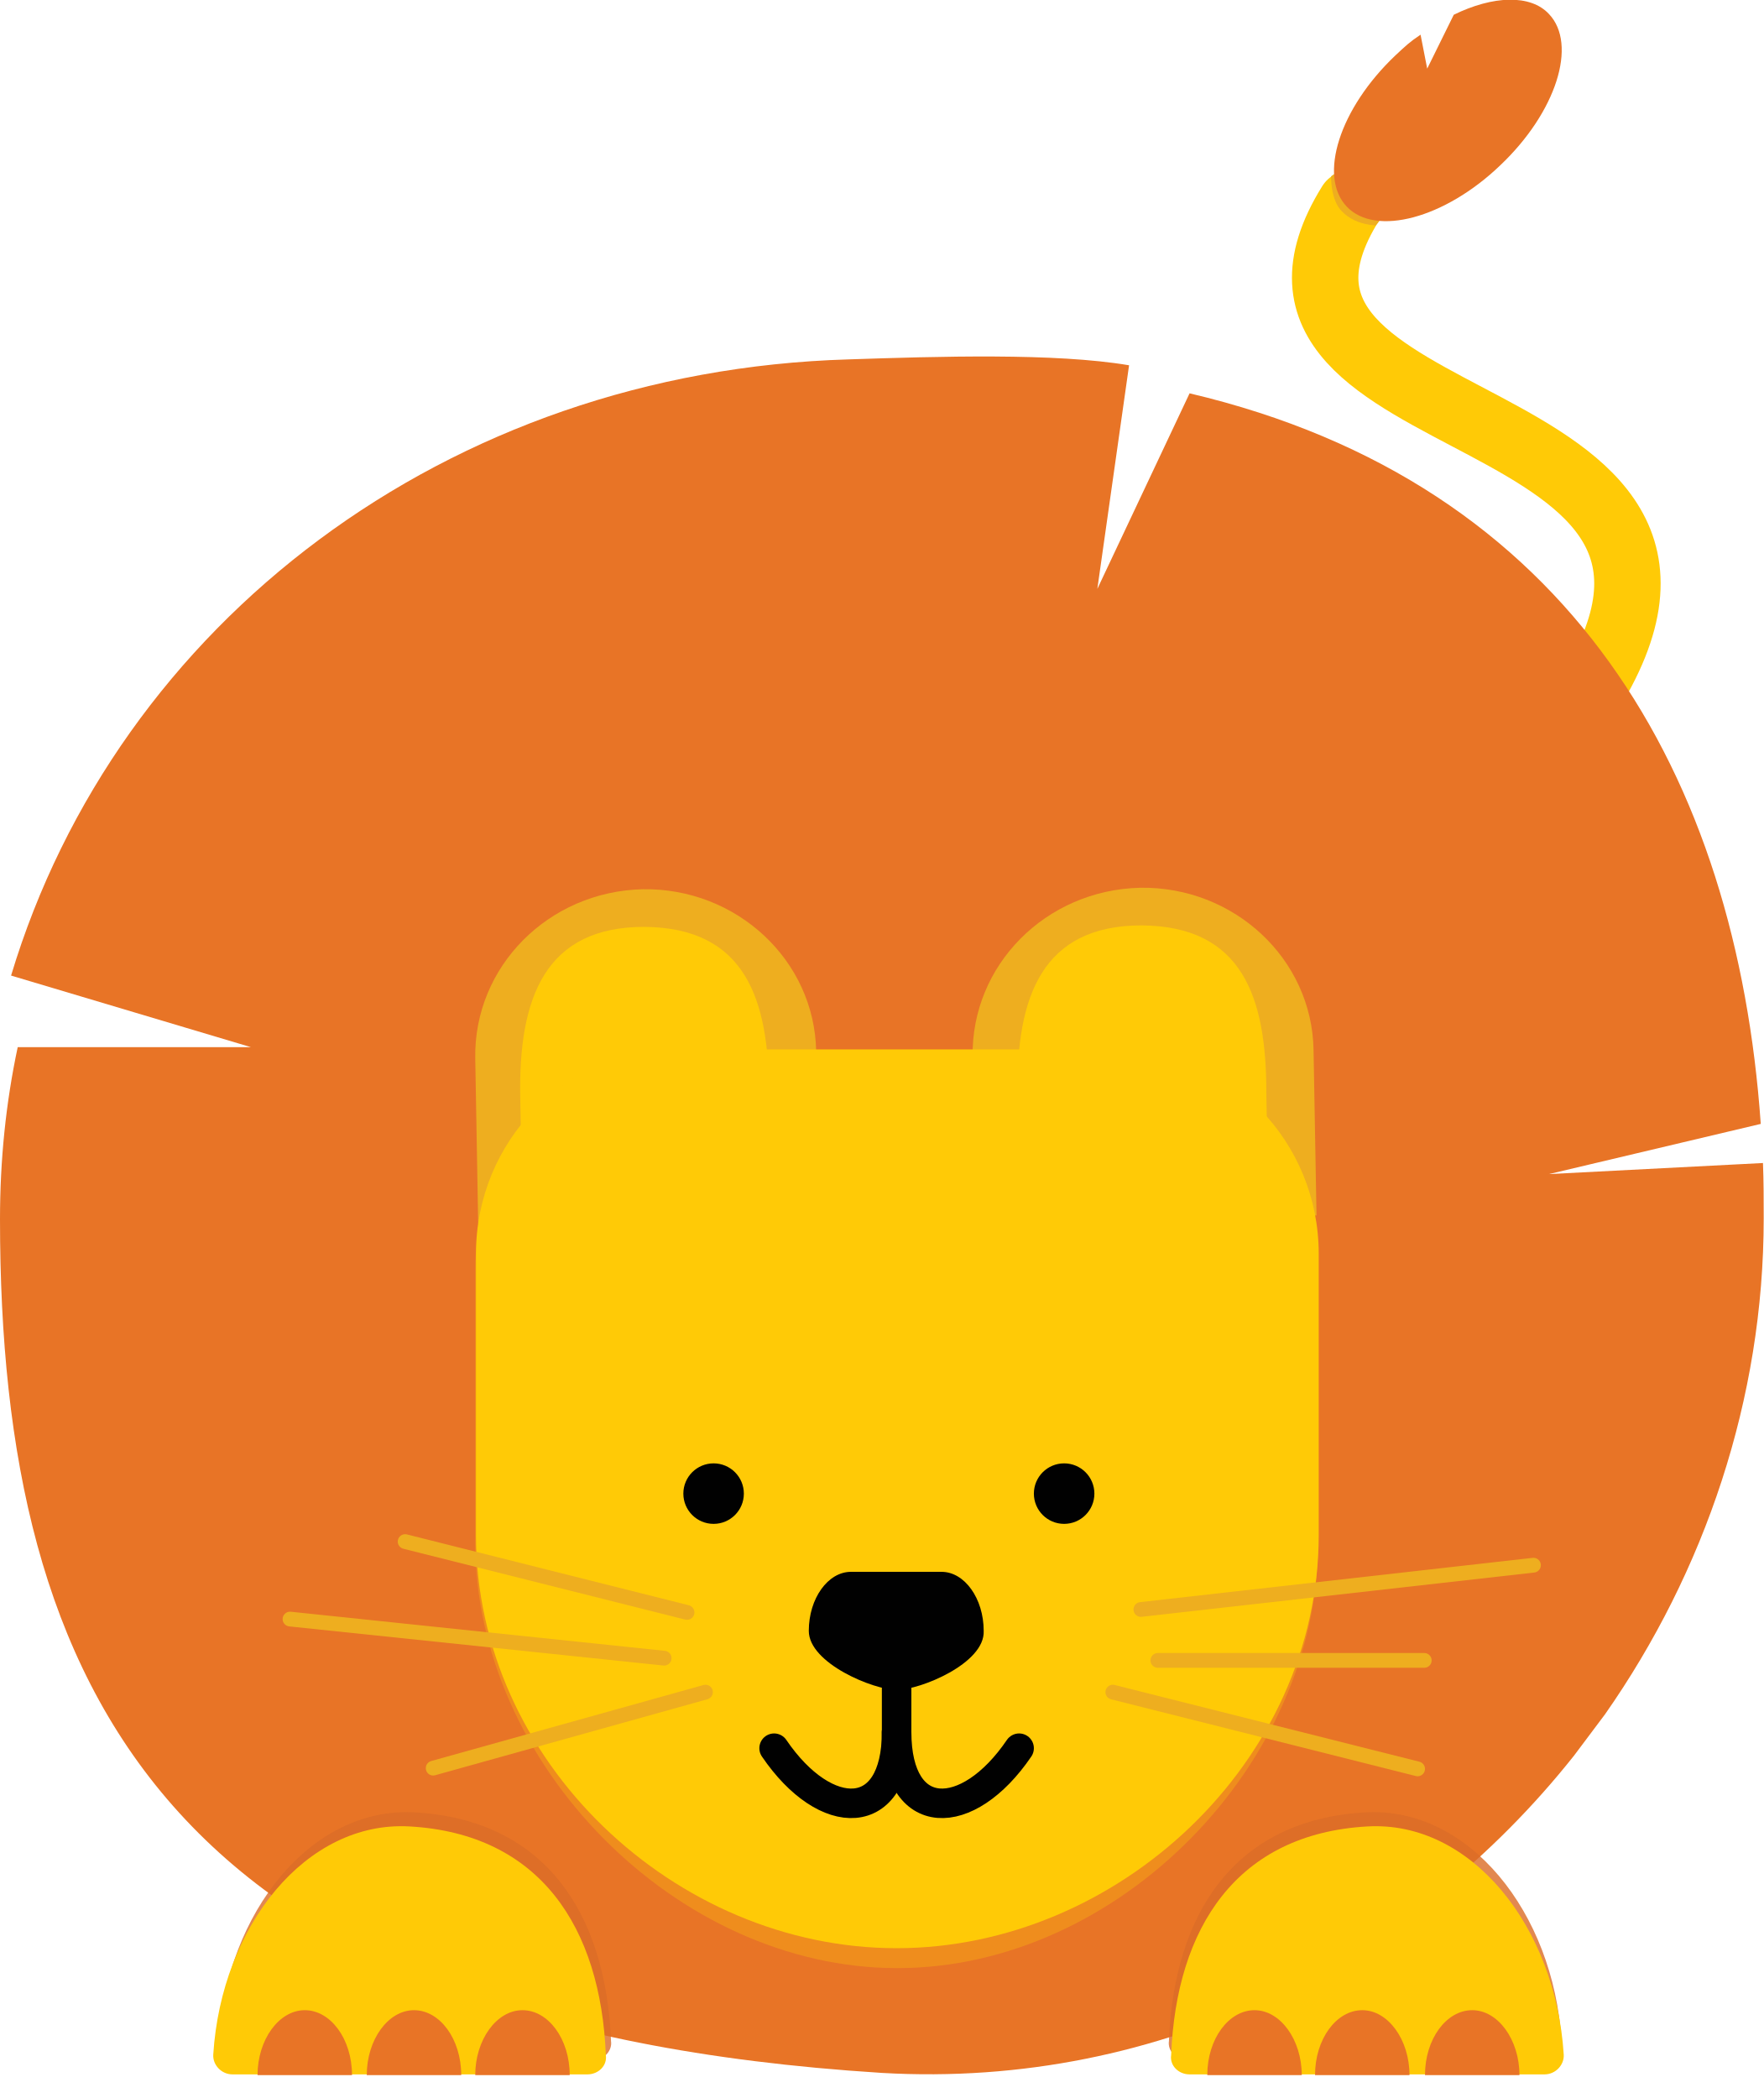
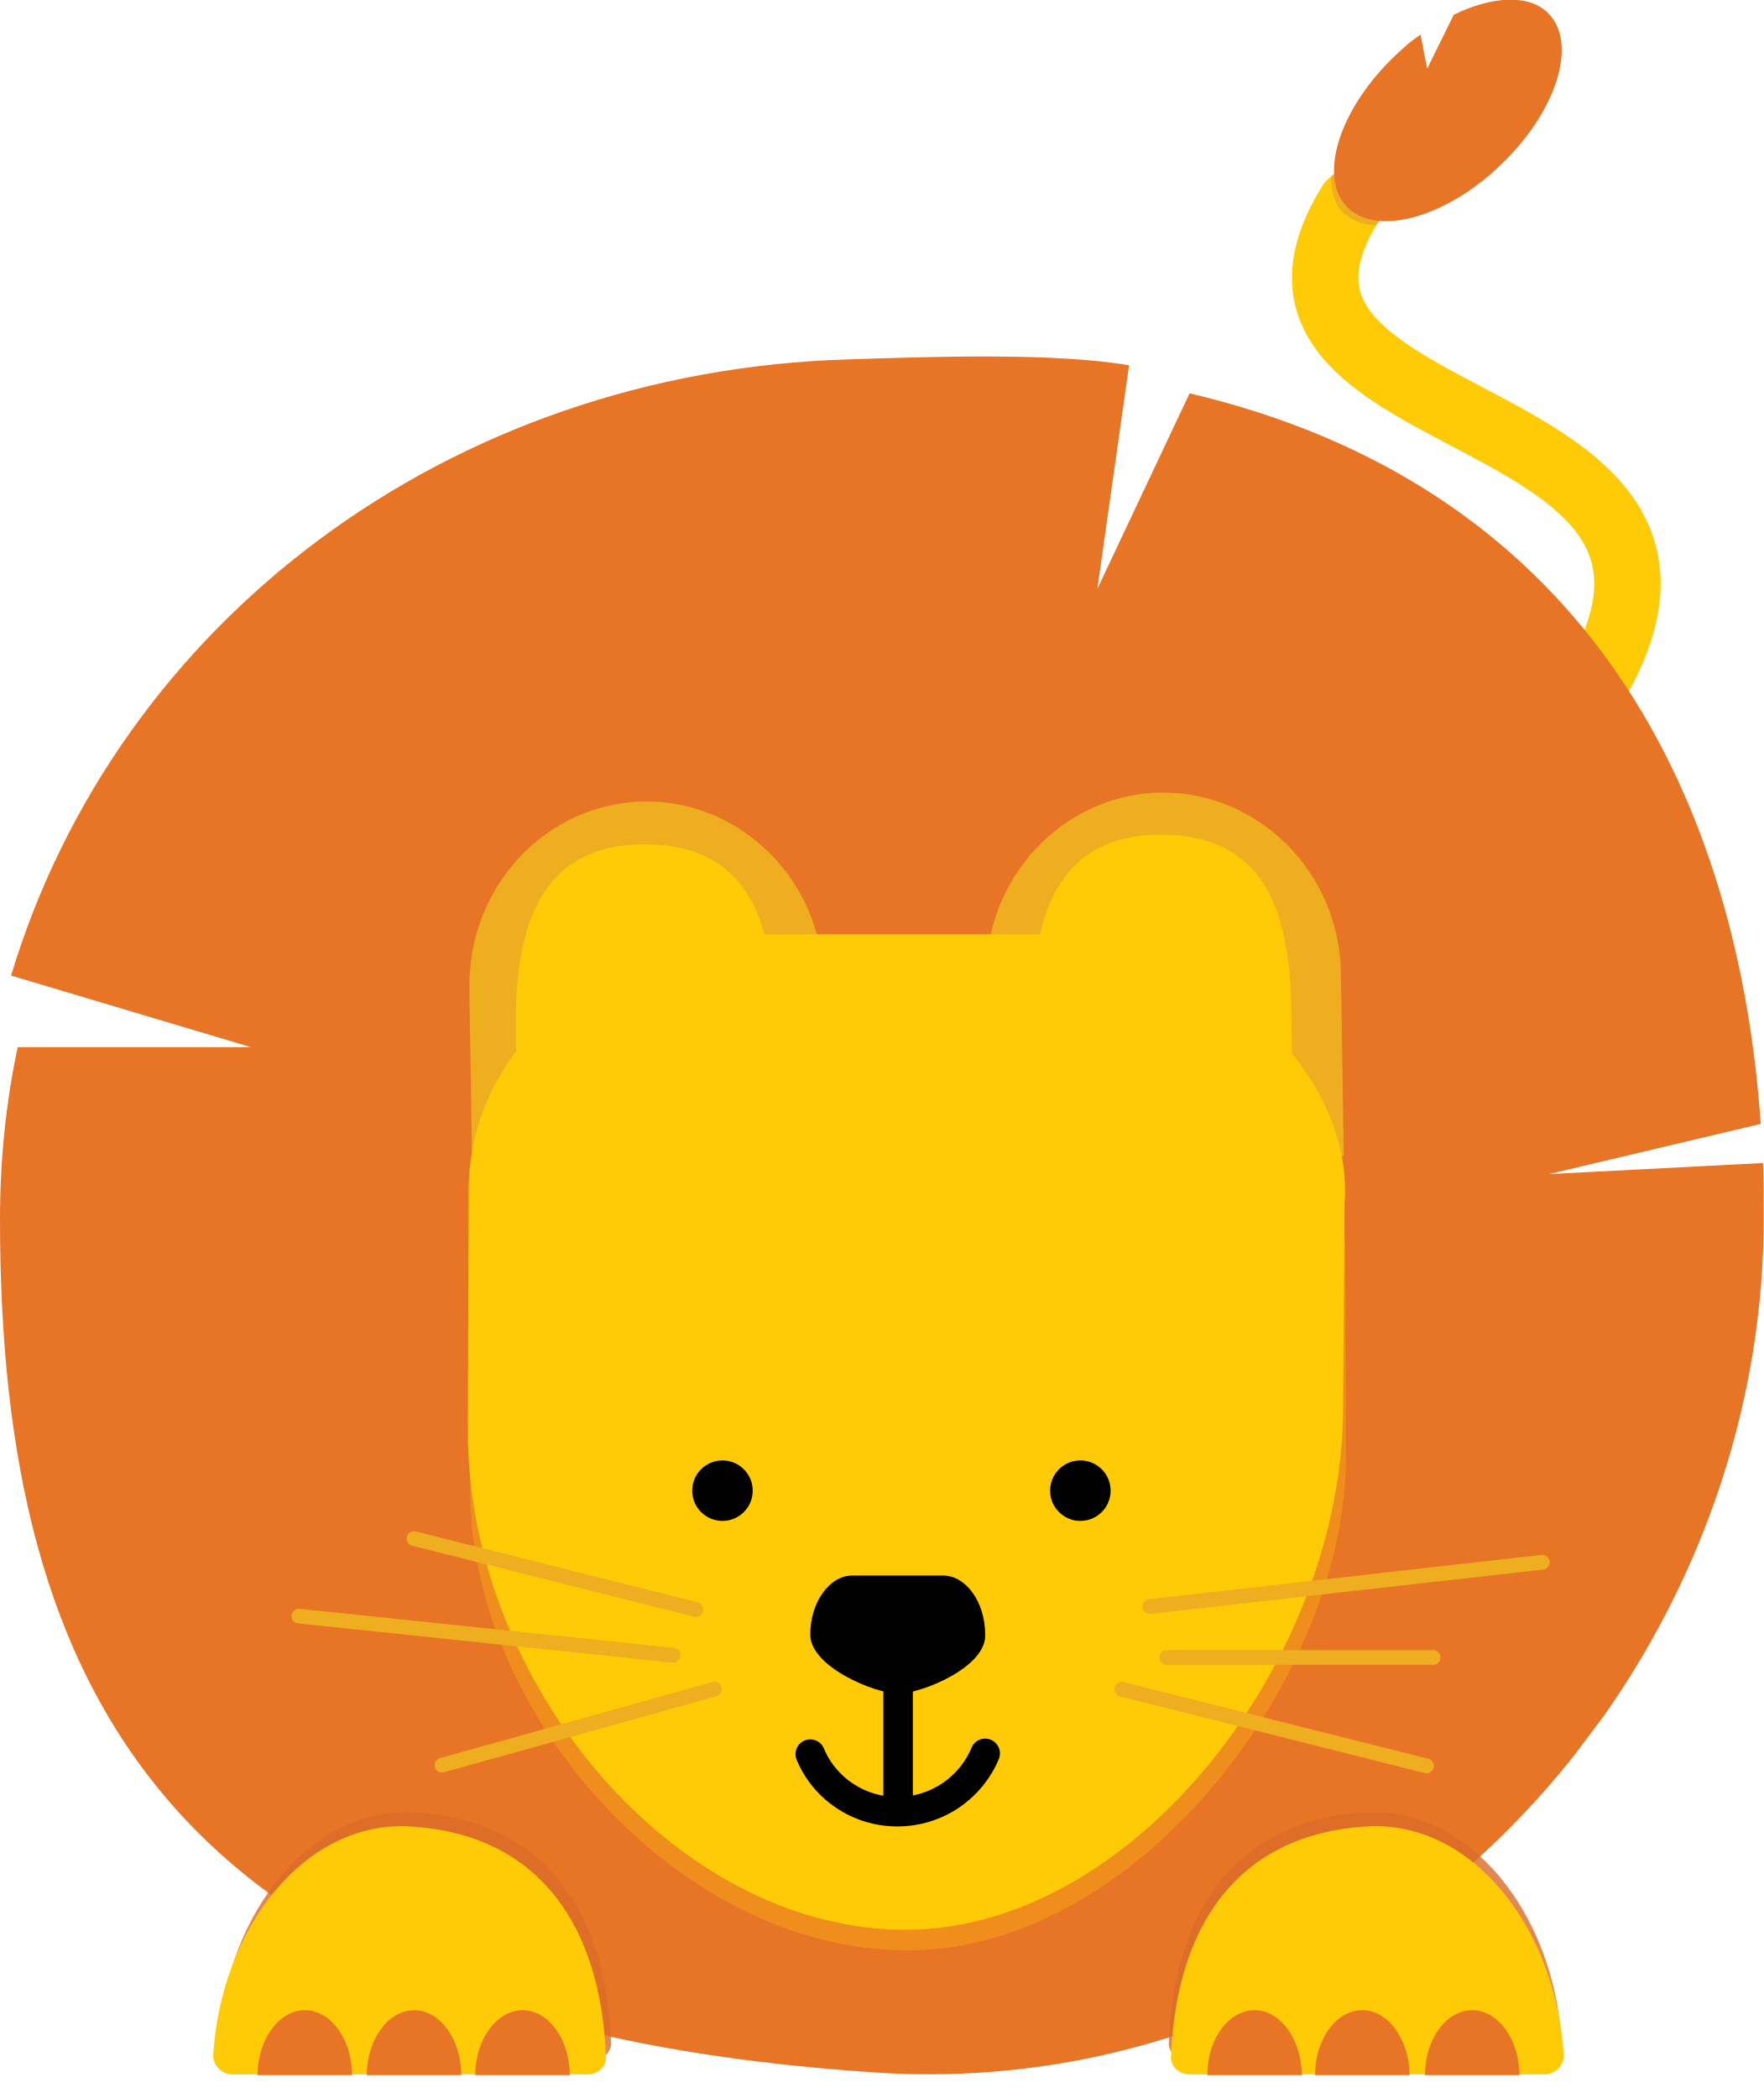
- <svg xmlns="http://www.w3.org/2000/svg" xmlns:xlink="http://www.w3.org/1999/xlink" version="1.1" id="lion" x="0px" y="0px" viewBox="0 0 239 284.3" style="enable-background:new 0 0 239 284.3;" xml:space="preserve">
+ <svg xmlns="http://www.w3.org/2000/svg" xmlns:xlink="http://www.w3.org/1999/xlink" version="1.1" id="lion" x="0px" y="0px" viewBox="-178 278.6 239 284.3" style="enable-background:new -178 278.6 239 284.3;" xml:space="preserve">
  <style type="text/css">
	.st0{fill:none;stroke:#FFCA06;stroke-width:9;stroke-linecap:round;stroke-miterlimit:10;}
	.st1{clip-path:url(#SVGID_2_);fill:none;stroke:#EEAE1F;stroke-width:9;stroke-linecap:round;stroke-miterlimit:10;}
	.st2{fill:#E87426;}
	.st3{fill:none;}
	.st4{opacity:0.81;}
	.st5{fill:#DB6C27;}
	.st6{fill:#FFCA06;}
	.st7{fill:#EEAE1F;}
	.st8{opacity:0.3;fill:#FFCA06;enable-background:new    ;}
	.st9{fill:none;stroke:#EEAE1F;stroke-width:2;stroke-linecap:round;stroke-miterlimit:10;}
	.st10{fill:#010101;}
	.st11{fill:none;stroke:#010101;stroke-width:4;stroke-linecap:round;stroke-linejoin:round;stroke-miterlimit:10;}
+ 	.st12{fill:none;stroke:#000000;stroke-width:4;stroke-linecap:round;stroke-linejoin:round;stroke-miterlimit:10;}
</style>
  <g id="lion-tail">
-     <path class="st0" d="M183,27.6c-20.5,33,58.8,25.2,31.9,67.1" />
+     <path class="st0" d="M5,306.2c-20.5,33,58.8,25.2,31.9,67.1" />
    <g>
      <g>
-         <defs>
-           <path id="SVGID_1_" d="M196.3,2.6l-3.6,7.3l-0.9-4.6c-1.5,1-2,1.5-3.4,2.8c-8.9,8.5-9.2,17.8-6.6,20.5      c3.9,4.1,13.3,1.6,20.8-5.6s10.5-16.4,6.6-20.5C206.6-0.2,201.6,0,196.3,2.6L196.3,2.6z" />
-         </defs>
-         <clipPath id="SVGID_2_">
-           <use xlink:href="#SVGID_1_" style="overflow:visible;" />
-         </clipPath>
-         <path class="st1" d="M183.2,27.4c-25.8,27.8,55.1,34.4,31.9,67.1" />
+         <g>
+           <g>
+             <defs>
+               <path id="SVGID_1_" d="M18.3,281.2l-3.6,7.3l-0.9-4.6c-1.5,1-2,1.5-3.4,2.8c-8.9,8.5-9.2,17.8-6.6,20.5        c3.9,4.1,13.3,1.6,20.8-5.6s10.5-16.4,6.6-20.5C28.6,278.4,23.6,278.6,18.3,281.2L18.3,281.2z" />
+             </defs>
+             <clipPath id="SVGID_2_">
+               <use xlink:href="#SVGID_1_" style="overflow:visible;" />
+             </clipPath>
+             <path class="st1" d="M5.2,306c-25.8,27.8,55.1,34.4,31.9,67.1" />
+           </g>
+         </g>
      </g>
    </g>
    <g>
-       <path class="st2" d="M197,2l-3.6,7.3l-0.9-4.6c-1.5,1-2,1.5-3.4,2.8c-7.6,7.2-10.5,16.4-6.6,20.5s13.3,1.6,20.8-5.6    c7.6-7.2,10.5-16.4,6.6-20.5C207.4-0.8,202.3-0.6,197,2L197,2z" />
+       <path class="st2" d="M19,280.6l-3.6,7.3l-0.9-4.6c-1.5,1-2,1.5-3.4,2.8c-7.6,7.2-10.5,16.4-6.6,20.5s13.3,1.6,20.8-5.6    c7.6-7.2,10.5-16.4,6.6-20.5C29.4,277.8,24.3,278,19,280.6L19,280.6z" />
    </g>
  </g>
  <g id="lion-body">
    <g id="XMLID_20_">
-       <path id="XMLID_21_" class="st2" d="M213.3,237.9l4.2-5.6C231,213,239,189.6,239,165.1c0-2.5,0-5-0.1-7.5l-29,1.5l28.7-6.8    c-3.3-47-25.6-86.8-77.4-99l0,0l-12.5,26.5l4.3-30.3l0,0c-10-1.7-25.9-1.2-38-0.8C60.6,50.3,15.9,84.4,1.5,132.2l0,0l32.5,9.7H2.4    C0.8,149.4,0,157.2,0,165.2c0,63.9,22.7,109.6,119.5,115.7C157.5,283.1,191.4,265.5,213.3,237.9L213.3,237.9" />
+       <path id="XMLID_21_" class="st2" d="M35.3,516.5l4.2-5.6C53,491.6,61,468.2,61,443.7c0-2.5,0-5-0.1-7.5l-29,1.5l28.7-6.8    c-3.3-47-25.6-86.8-77.4-99l0,0l-12.5,26.5l4.3-30.3l0,0c-10-1.7-25.9-1.2-38-0.8c-54.4,1.6-99.1,35.7-113.5,83.5l0,0l32.5,9.7    h-31.6c-1.6,7.5-2.4,15.3-2.4,23.3c0,63.9,22.7,109.6,119.5,115.7C-20.5,561.7,13.4,544.1,35.3,516.5L35.3,516.5" />
    </g>
-     <line class="st3" x1="51.9" y1="284.3" x2="64.6" y2="284.3" />
+     <line class="st3" x1="-126.1" y1="562.9" x2="-113.4" y2="562.9" />
    <g class="st4">
-       <path class="st5" d="M80.3,279.2H32.2c-1.5,0-2.7-1.3-2.6-2.7c1.1-17.4,12.6-31.7,26.6-30.9c17.7,1,25.9,13.7,26.6,31    C83,277.9,81.8,279.2,80.3,279.2z" />
+       <path class="st5" d="M-97.7,557.8h-48.1c-1.5,0-2.7-1.3-2.6-2.7c1.1-17.4,12.6-31.7,26.6-30.9c17.7,1,25.9,13.7,26.6,31    C-95,556.5-96.2,557.8-97.7,557.8z" />
    </g>
    <g>
-       <path class="st6" d="M79.6,281.1H31.5c-1.5,0-2.7-1.3-2.6-2.7c1.1-17.4,12.6-31.7,26.6-30.9c17.7,1,25.9,13.7,26.6,31    C82.3,279.9,81.1,281.1,79.6,281.1z" />
+       <path class="st6" d="M-98.4,559.7h-48.1c-1.5,0-2.7-1.3-2.6-2.7c1.1-17.4,12.6-31.7,26.6-30.9c17.7,1,25.9,13.7,26.6,31    C-95.7,558.5-96.9,559.7-98.4,559.7z" />
    </g>
-     <path class="st2" d="M34.9,281.2c0-4.8,2.9-8.8,6.4-8.8s6.4,3.9,6.4,8.8" />
-     <path class="st2" d="M49.7,281.2c0-4.8,2.9-8.8,6.4-8.8s6.4,3.9,6.4,8.8" />
-     <path class="st2" d="M64.4,281.2c0-4.8,2.9-8.8,6.4-8.8s6.4,3.9,6.4,8.8" />
+     <path class="st2" d="M-143.1,559.8c0-4.8,2.9-8.8,6.4-8.8s6.4,3.9,6.4,8.8" />
+     <path class="st2" d="M-128.3,559.8c0-4.8,2.9-8.8,6.4-8.8s6.4,3.9,6.4,8.8" />
+     <path class="st2" d="M-113.6,559.8c0-4.8,2.9-8.8,6.4-8.8s6.4,3.9,6.4,8.8" />
    <g class="st4">
-       <path class="st5" d="M160.9,279.2H209c1.5,0,2.7-1.3,2.6-2.7c-1.1-17.4-12.6-31.7-26.6-30.9c-17.7,1-25.9,13.7-26.6,31    C158.2,277.9,159.4,279.2,160.9,279.2z" />
+       <path class="st5" d="M-17.1,557.8H31c1.5,0,2.7-1.3,2.6-2.7C32.5,537.7,21,523.4,7,524.2c-17.7,1-25.9,13.7-26.6,31    C-19.8,556.5-18.6,557.8-17.1,557.8z" />
    </g>
    <g>
-       <path class="st6" d="M161.2,281.1h48.1c1.5,0,2.7-1.3,2.6-2.7c-1.1-17.4-12.6-31.7-26.6-30.9c-17.7,1-25.9,13.7-26.6,31    C158.5,279.9,159.7,281.1,161.2,281.1z" />
+       <path class="st6" d="M-16.8,559.7h48.1c1.5,0,2.7-1.3,2.6-2.7c-1.1-17.4-12.6-31.7-26.6-30.9c-17.7,1-25.9,13.7-26.6,31    C-19.5,558.5-18.3,559.7-16.8,559.7z" />
    </g>
-     <path class="st2" d="M205.9,281.2c0-4.8-2.9-8.8-6.4-8.8s-6.4,3.9-6.4,8.8" />
-     <path class="st2" d="M191,281.2c0-4.8-2.9-8.8-6.4-8.8s-6.4,3.9-6.4,8.8" />
-     <path class="st2" d="M176.4,281.2c0-4.8-2.9-8.8-6.4-8.8s-6.4,3.9-6.4,8.8" />
+     <path class="st2" d="M27.9,559.8c0-4.8-2.9-8.8-6.4-8.8s-6.4,3.9-6.4,8.8" />
+     <path class="st2" d="M13,559.8c0-4.8-2.9-8.8-6.4-8.8s-6.4,3.9-6.4,8.8" />
+     <path class="st2" d="M-1.6,559.8c0-4.8-2.9-8.8-6.4-8.8s-6.4,3.9-6.4,8.8" />
  </g>
-   <g id="lion-head">
-     <path id="XMLID_37_" class="st7" d="M178.4,164.7l-0.4-22.4c-0.2-12.4-10.8-22.2-23.5-22c-12.8,0.3-22.9,10.5-22.7,22.9l0.4,22.4   L178.4,164.7z" />
-     <path id="XMLID_32_" class="st8" d="M121.6,266.7L121.6,266.7c-30,0-57.2-27.7-57.2-57.7v-37.1c0-14.9,12.2-27,27-27h60.2   c14.9,0,27,12.2,27,27V209C178.7,239,151.6,266.7,121.6,266.7z" />
-     <path id="XMLID_36_" class="st6" d="M172,170.5l-0.4-22.5c0-12.8-3.2-22.5-16.9-22.6c-13.3,0-17.1,9.4-16.8,23.3l0.4,22.4   L172,170.5z" />
-     <path id="XMLID_35_" class="st7" d="M111,164.9l-0.4-22.4c-0.2-12.4-10.8-22.2-23.5-22c-12.8,0.3-22.9,10.5-22.7,22.9l0.4,22.4   L111,164.9z" />
-     <path id="XMLID_34_" class="st6" d="M104.6,170.7l-0.4-22.5c0-12.8-3.2-22.5-16.9-22.6c-13.3,0-17.1,9.4-16.8,23.3l0.4,22.4   L104.6,170.7z" />
-     <path id="XMLID_33_" class="st6" d="M121.5,264L121.5,264c-30,0-57-25.3-57-56v-38.1c0-15.3,12.2-27.7,27-27.7h60.2   c14.9,0,27,12.5,27,27.7V208C178.7,238.8,151.4,264,121.5,264z" />
-     <line id="XMLID_31_" class="st9" x1="154.6" y1="218.1" x2="207.8" y2="212.1" />
-     <line id="XMLID_30_" class="st9" x1="156.9" y1="225" x2="193" y2="225" />
-     <line id="XMLID_29_" class="st9" x1="150.8" y1="229.3" x2="192.1" y2="239.7" />
-     <line id="XMLID_28_" class="st9" x1="93.1" y1="218.5" x2="54.9" y2="208.9" />
-     <line id="XMLID_27_" class="st9" x1="90" y1="224.7" x2="39.3" y2="219.4" />
-     <line id="XMLID_26_" class="st9" x1="95.6" y1="229.3" x2="58.7" y2="239.6" />
-     <circle id="XMLID_18_" class="st10" cx="96.7" cy="202.4" r="4.1" />
-     <circle id="XMLID_19_" class="st10" cx="144.2" cy="202.4" r="4.1" />
-     <path id="XMLID_23_" class="st11" d="M121.5,237.7v-17.3" />
-     <path id="XMLID_14_" class="st10" d="M121.5,229L121.5,229c-3.1,0-11.9-3.6-11.9-8l0,0c0-4.4,2.6-8,5.7-8h12.3c3.1,0,5.7,3.6,5.7,8   l0,0C133.5,225.4,124.7,229,121.5,229z" />
-     <path id="XMLID_15_" class="st11" d="M121.5,234.7c0,12.5-9.6,12.5-16.6,2.2" />
-     <path id="XMLID_16_" class="st11" d="M138.1,236.9c-7,10.3-16.6,10.3-16.6-2.2" />
-   </g>
+   <path id="XMLID_37_" class="st7" d="M4.1,435.2l-0.4-24.8C3.5,396.7-7.6,385.8-20.8,386c-13.3,0.3-23.8,11.6-23.6,25.4l0.4,24.8  L4.1,435.2z" />
+   <path id="XMLID_32_" class="st8" d="M-55,542.9L-55,542.9c-31.2,0-59.3-32.3-59.3-62.3l-0.2-32.5c0-14.9,12.7-27,28.1-27h62.6  c15.5,0,28.1,12.2,28.1,27l0.1,27.7C4.5,505.8-23.8,542.9-55,542.9z" />
+   <path id="XMLID_36_" class="st6" d="M-2.6,441.6L-3,416.7c0-14.2-3.3-24.9-17.6-25c-13.8,0-17.8,10.4-17.5,25.8l0.4,24.8L-2.6,441.6  z" />
+   <path id="XMLID_35_" class="st7" d="M-66,436.4l-0.4-24.8c-0.2-13.7-11.2-24.6-24.4-24.4c-13.3,0.3-23.8,11.6-23.6,25.4l0.4,24.8  L-66,436.4z" />
+   <path id="XMLID_34_" class="st6" d="M-72.6,442.9l-0.4-24.9c0-14.2-3.3-24.9-17.6-25c-13.8,0-17.8,10.4-17.5,25.8l0.4,24.8  L-72.6,442.9z" />
+   <path id="XMLID_33_" class="st6" d="M-55.3,540.1L-55.3,540.1c-31.2,0-59.3-33.4-59.3-67.5l0.1-32.3c-0.1-22.5,22.4-35.1,37.8-35.1  h43.7c15.5,0,38.7,16.7,37.2,36.6L4,469.3C4,503.4-24.3,540.1-55.3,540.1z" />
+   <line id="XMLID_31_" class="st9" x1="-22.2" y1="496.3" x2="31" y2="490.3" />
+   <line id="XMLID_30_" class="st9" x1="-19.9" y1="503.2" x2="16.2" y2="503.2" />
+   <line id="XMLID_29_" class="st9" x1="-26" y1="507.5" x2="15.3" y2="517.9" />
+   <line id="XMLID_28_" class="st9" x1="-83.7" y1="496.7" x2="-121.9" y2="487.1" />
+   <line id="XMLID_27_" class="st9" x1="-86.8" y1="502.9" x2="-137.5" y2="497.6" />
+   <line id="XMLID_26_" class="st9" x1="-81.2" y1="507.5" x2="-118.1" y2="517.8" />
+   <circle id="XMLID_18_" class="st10" cx="-80.1" cy="480.6" r="4.1" />
+   <circle id="XMLID_19_" class="st10" cx="-31.6" cy="480.6" r="4.1" />
+   <path id="XMLID_23_" class="st11" d="M-56.3,521.9v-21.3" />
+   <path id="XMLID_14_" class="st10" d="M-56.3,508.1L-56.3,508.1c-3.1,0-11.9-3.6-11.9-8l0,0c0-4.4,2.6-8,5.7-8h12.3  c3.1,0,5.7,3.6,5.7,8l0,0C-44.3,504.5-53.1,508.1-56.3,508.1z" />
+   <path id="XMLID_1_" class="st11" d="M-55.3,512.9" />
+   <path id="XMLID_3_" class="st11" d="M-55.3,519.9" />
+   <path id="XMLID_2_" class="st11" d="M-38.7,515.1" />
+   <path class="st12" d="M-56.5,502.7" />
+   <path class="st12" d="M-44.5,516.2c-1.9,4.6-6.5,7.9-11.9,7.9c-5.3,0-9.9-3.2-11.8-7.8" />
+   <path class="st12" d="M-43.7,515.5" />
</svg>
